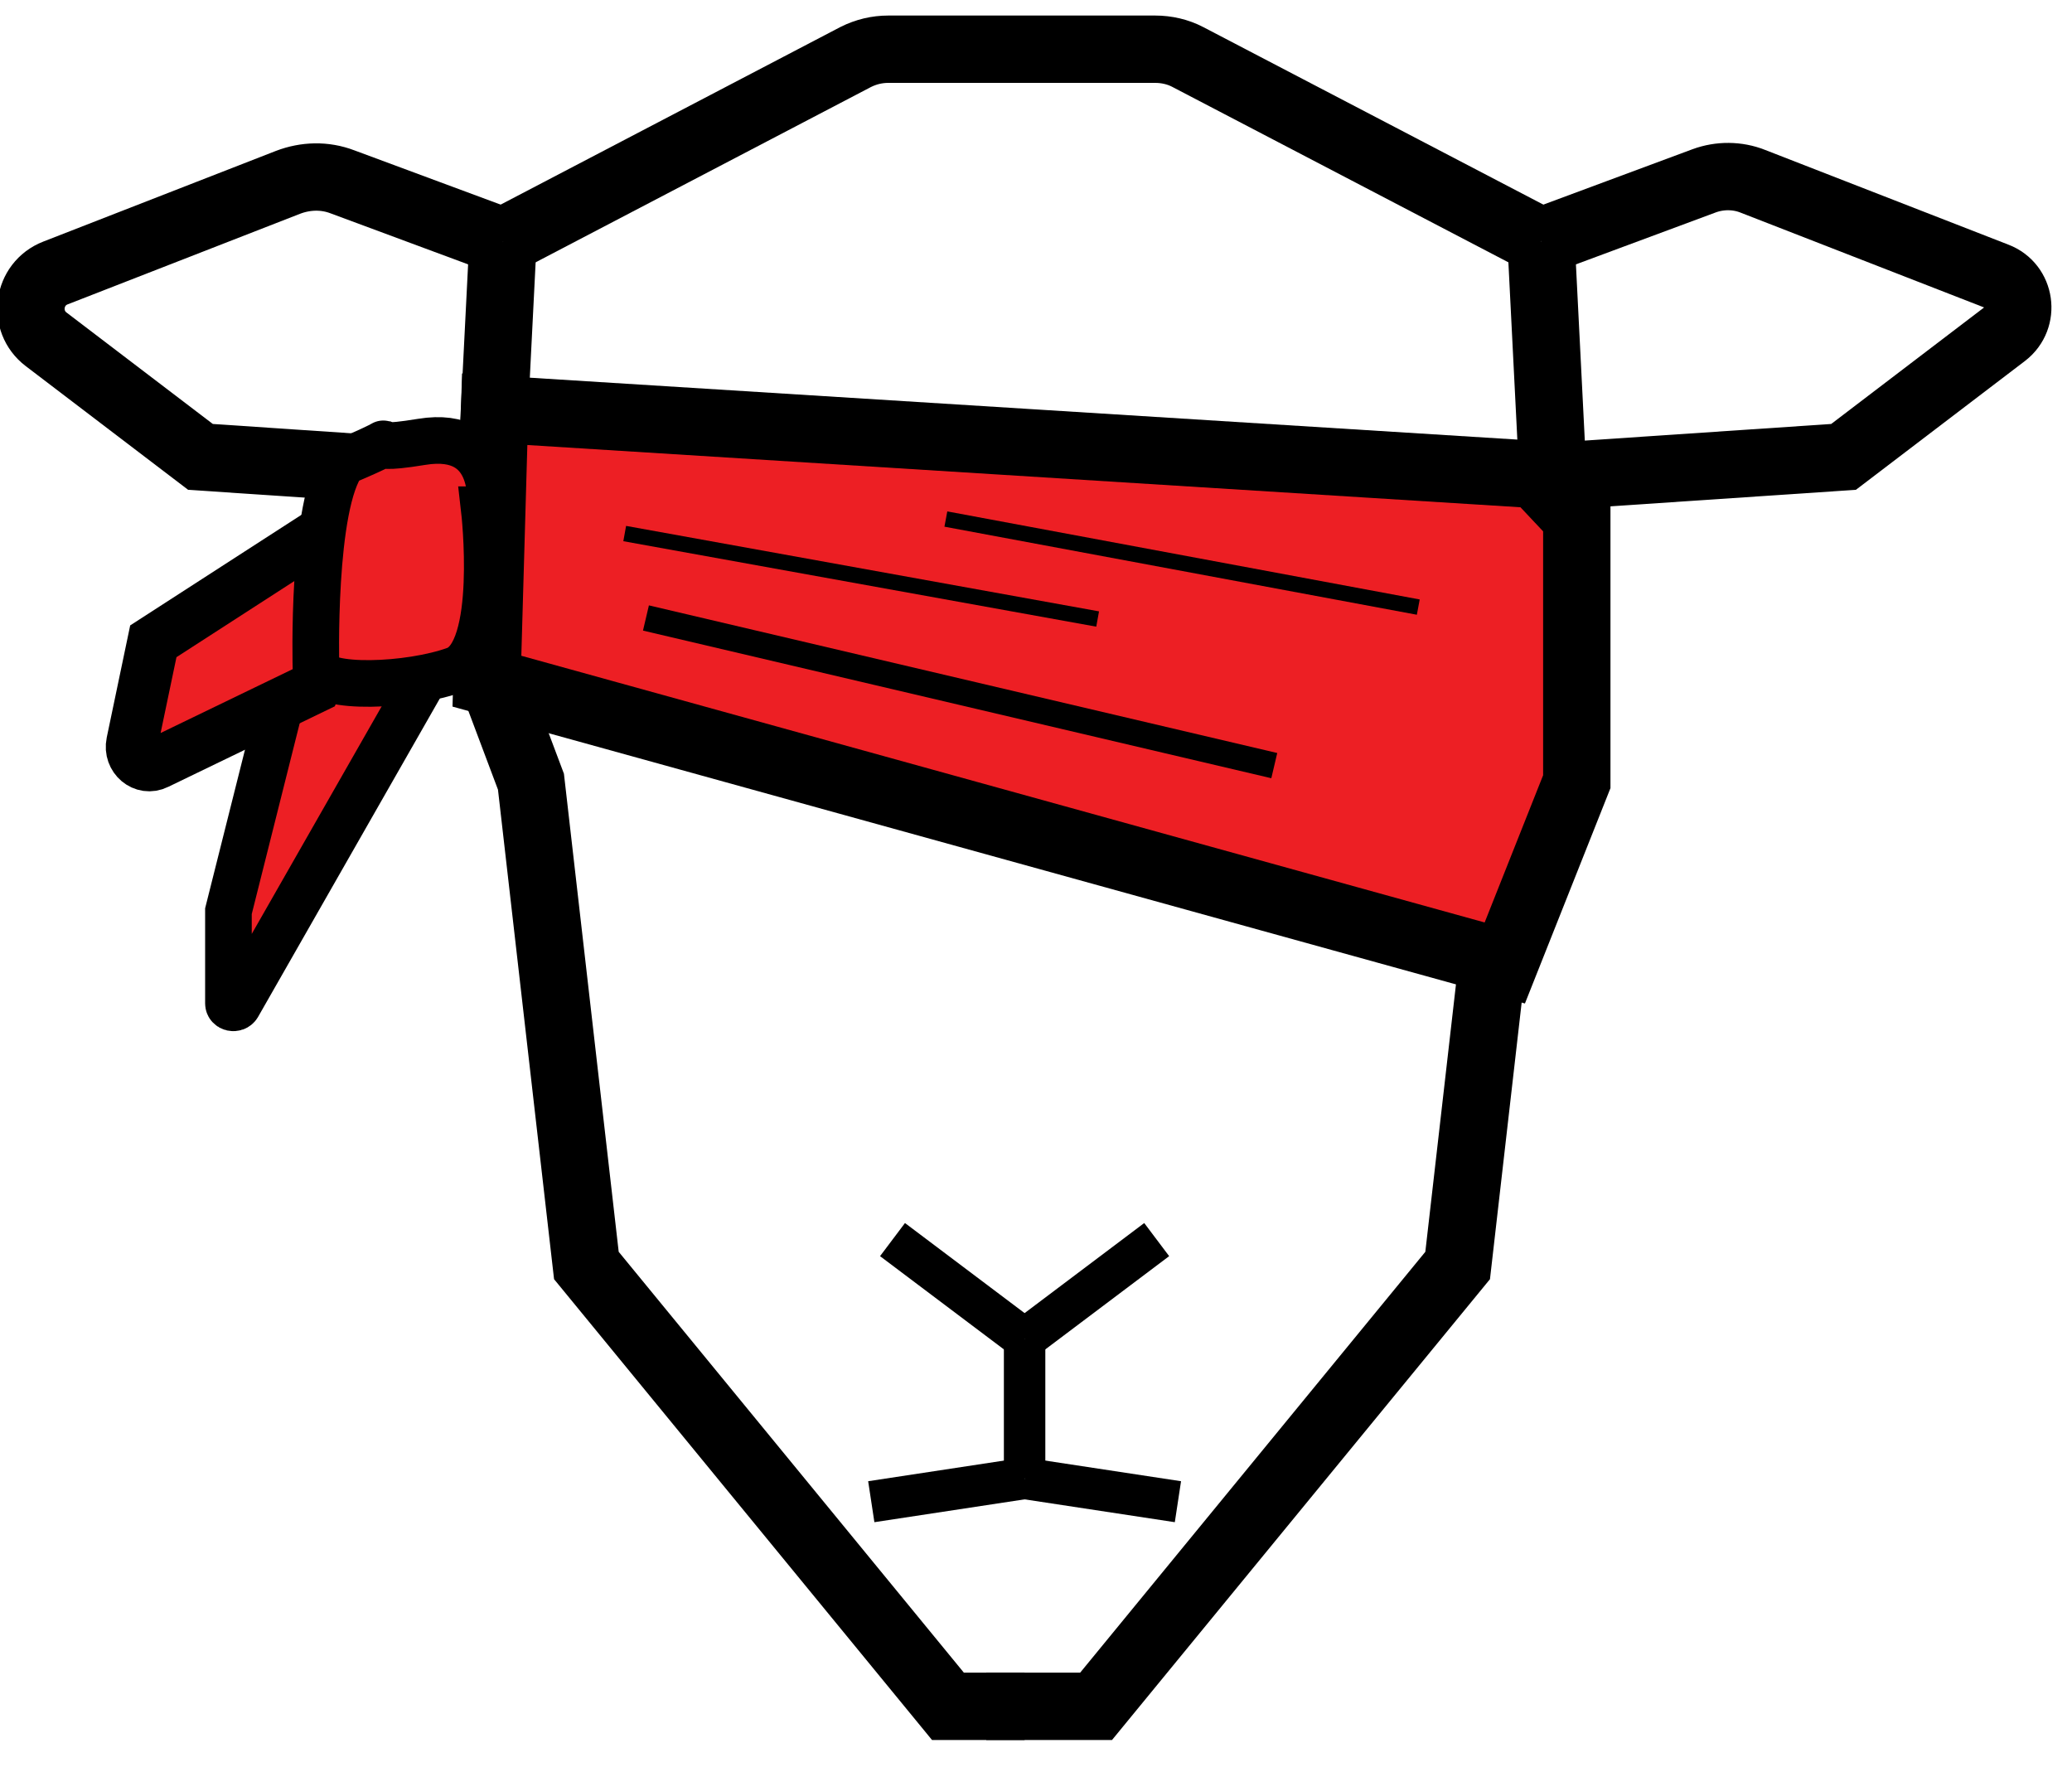
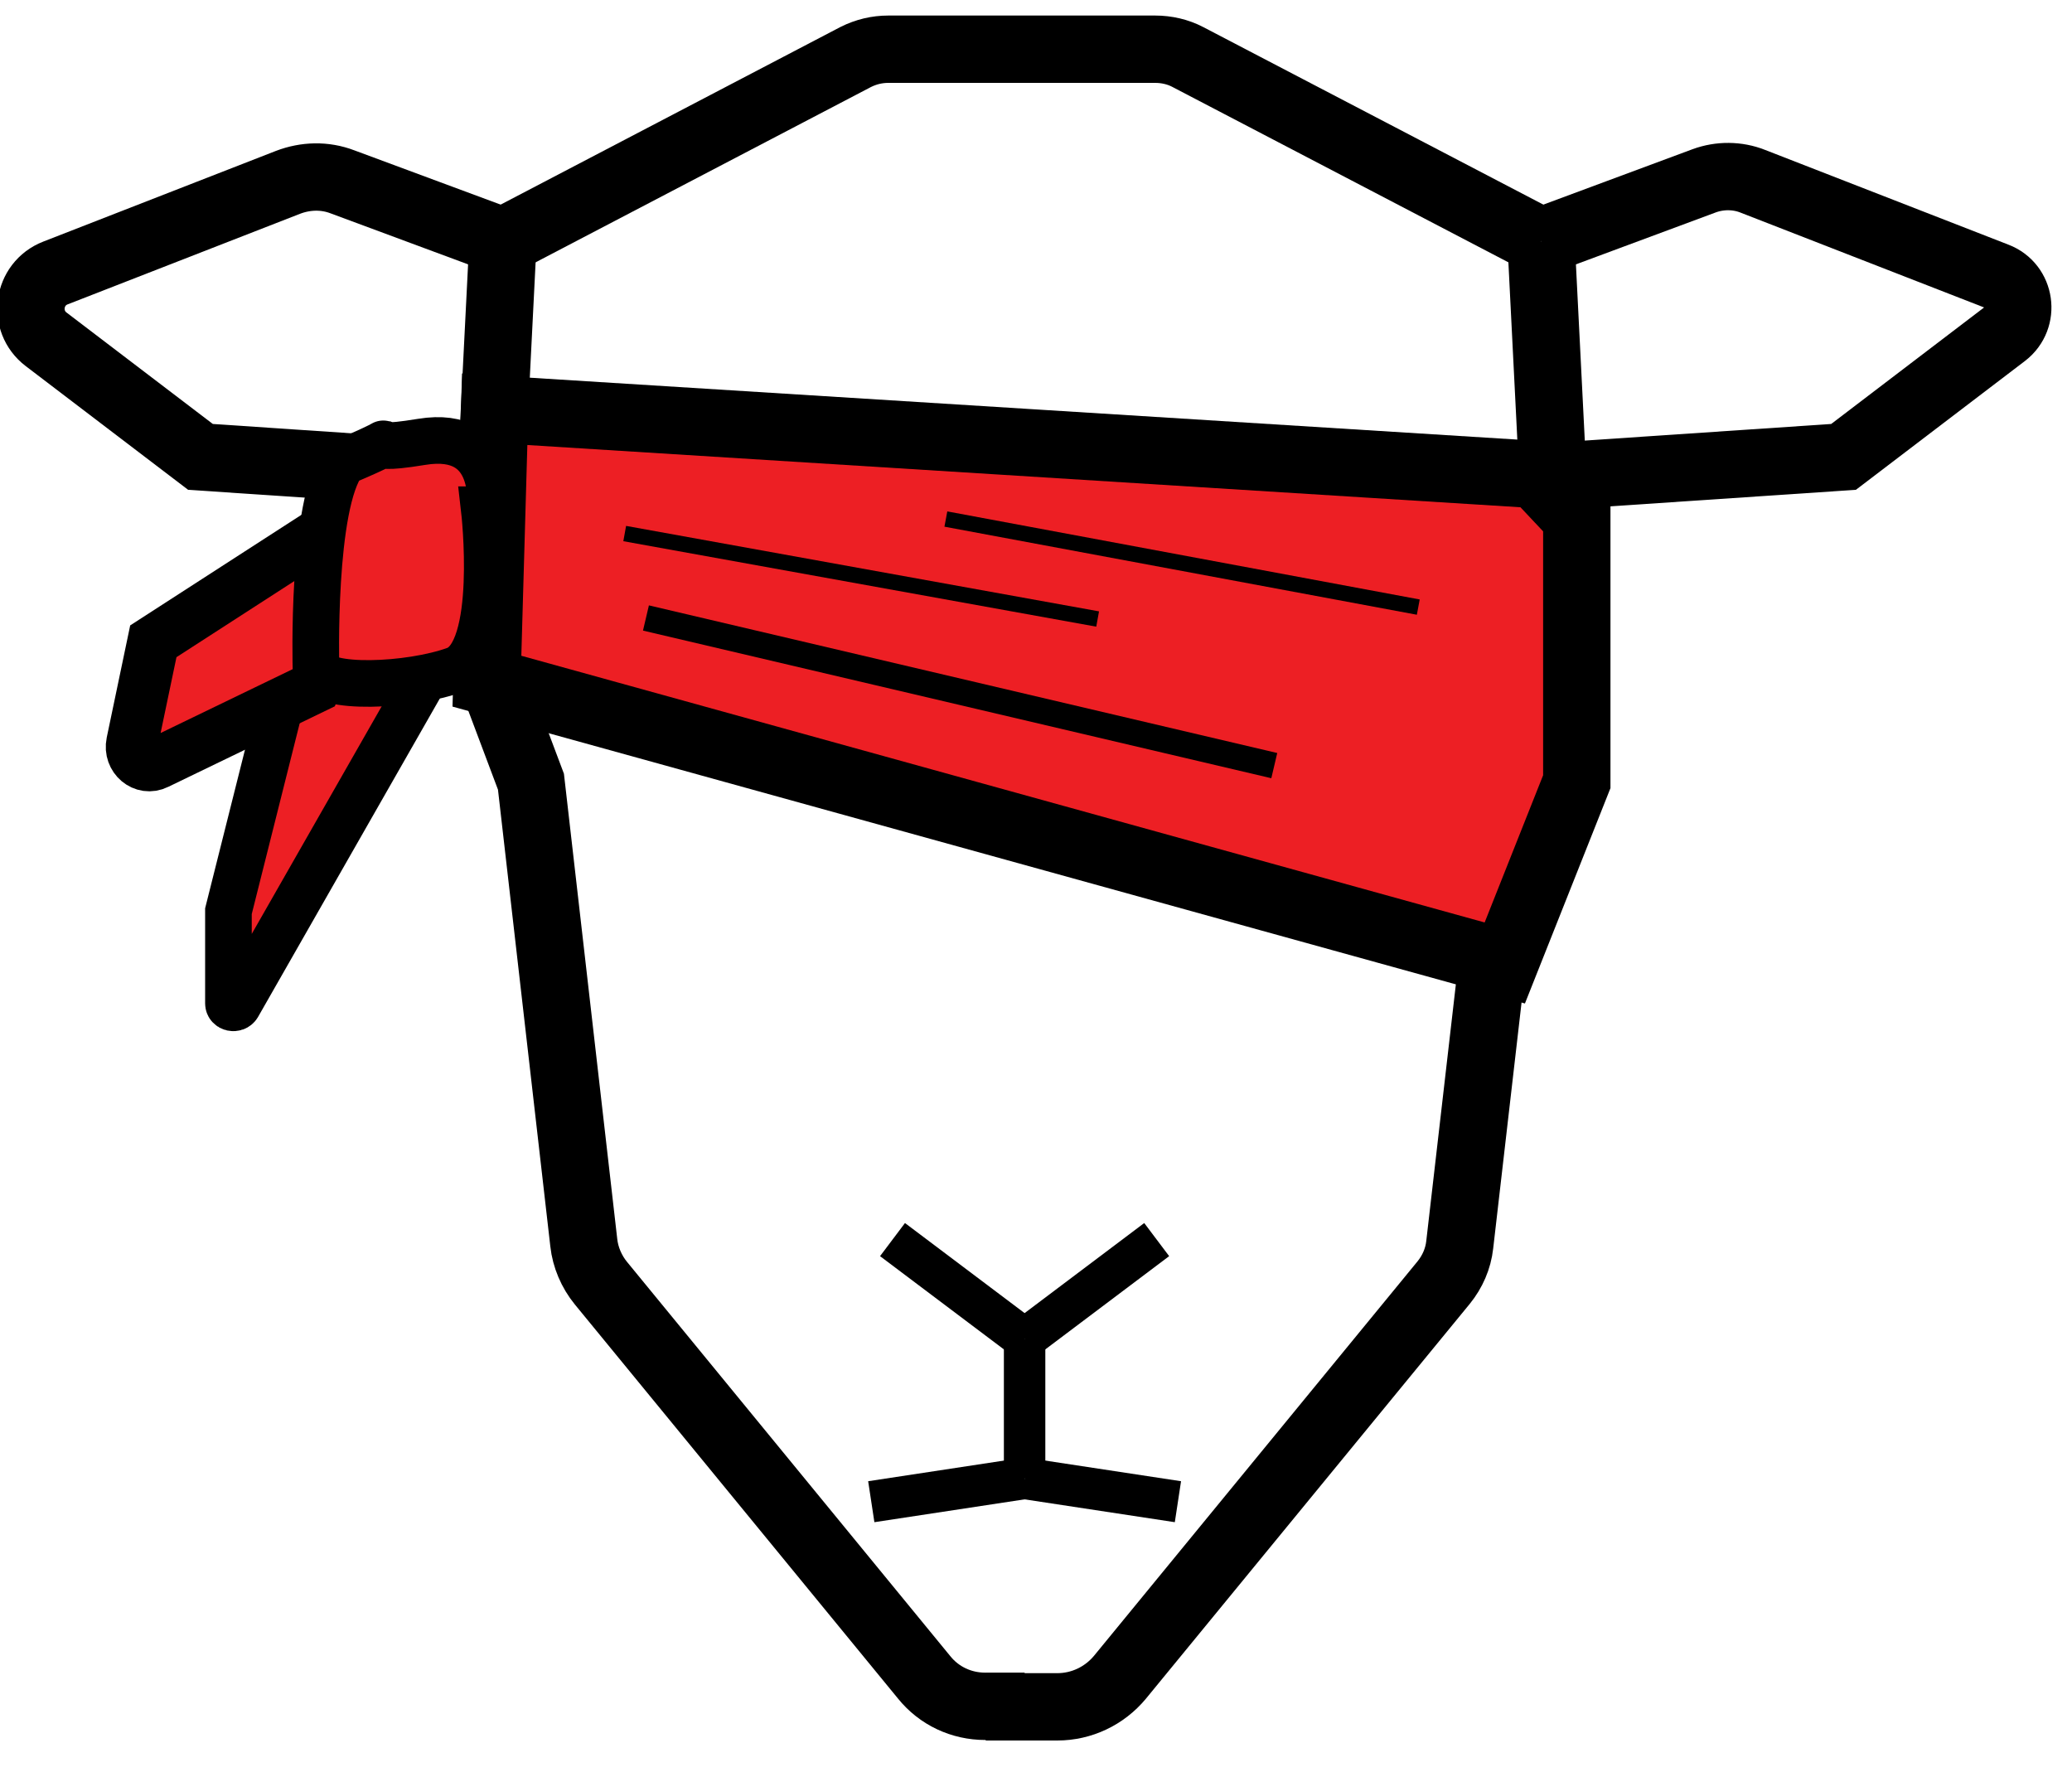
<svg xmlns="http://www.w3.org/2000/svg" version="1.1" x="0px" y="0px" viewBox="0 0 400 342" enable-background="new 0 0 612 792" xml:space="preserve">
  <g id="Layer_2">
    <line fill="none" x1="197.8" y1="9.4" x2="168.2" y2="9.4" />
    <path fill="none" stroke="#000000" stroke-width="13" stroke-miterlimit="10" d="M97.1,46.6l-31-11.5c-3.4-1.3-7.1-1.2-10.5,0.1     L10.7,52.7c-5.4,2.1-6.4,9.3-1.8,12.8l29.8,22.7L95.1,92" />
-     <polyline fill="none" stroke="#000000" stroke-width="13" stroke-miterlimit="10" points="197.8,329.4 183,329.4 113.2,244.3      102.5,150.9 93.1,125.9 97.1,46.6  " />
+     <path fill="none" stroke="#000000" stroke-width="13" stroke-miterlimit="10" d="M197.8,329.4h-7.6c-4.6,0-8.9-2-11.8-5.6     L116,247.7c-1.8-2.2-3-5-3.3-7.8l-10.2-89l-9.4-25l4-79.4" />
    <path fill="none" stroke="#000000" stroke-width="13" stroke-miterlimit="10" d="M297.5,46.6L229.3,11c-1.9-1-4.1-1.5-6.3-1.5     h-47.3h-4.2c-2.2,0-4.3,0.5-6.3,1.5L97.1,46.6" />
    <path fill="none" stroke="#000000" stroke-width="13" stroke-miterlimit="10" d="M297.5,46.6L329,34.9c3-1.1,6.4-1.1,9.4,0.1     l47,18.3c4.7,1.8,5.6,8.1,1.6,11.2l-31.1,23.7L299.5,92" />
-     <polyline fill="none" stroke="#000000" stroke-width="13" stroke-miterlimit="10" points="297.5,46.6 301.5,125.9 292.1,150.9      281.4,244.3 211.6,329.4 190.4,329.4   " />
+     <path fill="none" stroke="#000000" stroke-width="13" stroke-miterlimit="10" d="M297.5,46.6l4,79.4l-9.4,25l-10.3,89.3     c-0.3,2.7-1.4,5.2-3.1,7.3l-62.5,76.2c-3,3.6-7.4,5.7-12.1,5.7h-13.8" />
    <line fill="none" stroke="#000000" stroke-width="8" stroke-miterlimit="10" x1="168.2" y1="289.9" x2="197.8" y2="285.4" />
    <line fill="none" stroke="#000000" stroke-width="8" stroke-miterlimit="10" x1="197.8" y1="285.4" x2="197.8" y2="258.5" />
    <line fill="none" stroke="#000000" stroke-width="8" stroke-miterlimit="10" x1="197.8" y1="258.5" x2="172.3" y2="239.3" />
    <line fill="none" stroke="#000000" stroke-width="8" stroke-miterlimit="10" x1="227.4" y1="289.9" x2="197.8" y2="285.4" />
    <line fill="none" stroke="#000000" stroke-width="8" stroke-miterlimit="10" x1="197.8" y1="258.5" x2="223.3" y2="239.3" />
  </g>
  <g id="Layer_3">
    <polygon fill="#ED1F24" stroke="#000000" stroke-width="13" stroke-miterlimit="10" points="304.4,150.9 304.4,100 296.5,91.6      95.5,79 94,131.5 290.5,185.9  " />
    <path fill="#ED1F24" stroke="#000000" stroke-width="9" stroke-miterlimit="10" d="M88.6,119.3l-42.7,74.8     c-0.5,0.8-1.8,0.5-1.8-0.4v-17.8l14.2-56.5H88.6z" />
    <path fill="#ED1F24" stroke="#000000" stroke-width="10" stroke-miterlimit="10" d="M75.9,93.9l-46.3,29.9l-4.1,19.6     c-0.6,2.9,2.2,5.3,4.8,4l30.4-14.7L75.9,93.9z" />
    <path fill="none" stroke="#000000" stroke-width="13" stroke-miterlimit="10" d="M75.2,80.1" />
    <path fill="#ED1F24" stroke="#000000" stroke-width="9" stroke-miterlimit="10" d="M61,129.1c0,0-0.9-31.9,5.3-39.9     c15.8-6.7-0.2-1.4,15.1-3.9s13.2,13.1,13.2,13.1h-1.1c0,0,3.2,27.7-5.6,30.9S62.1,133.2,61,129.1z" />
    <line fill="none" stroke="#000000" stroke-width="3" stroke-miterlimit="10" x1="182.6" y1="100.2" x2="273.8" y2="117.2" />
    <line fill="none" stroke="#000000" stroke-width="3" stroke-miterlimit="10" x1="120.6" y1="103" x2="211.9" y2="119.5" />
    <line fill="none" stroke="#000000" stroke-width="5" stroke-miterlimit="10" x1="246" y1="147.8" x2="124.7" y2="119.3" />
  </g>
</svg>
